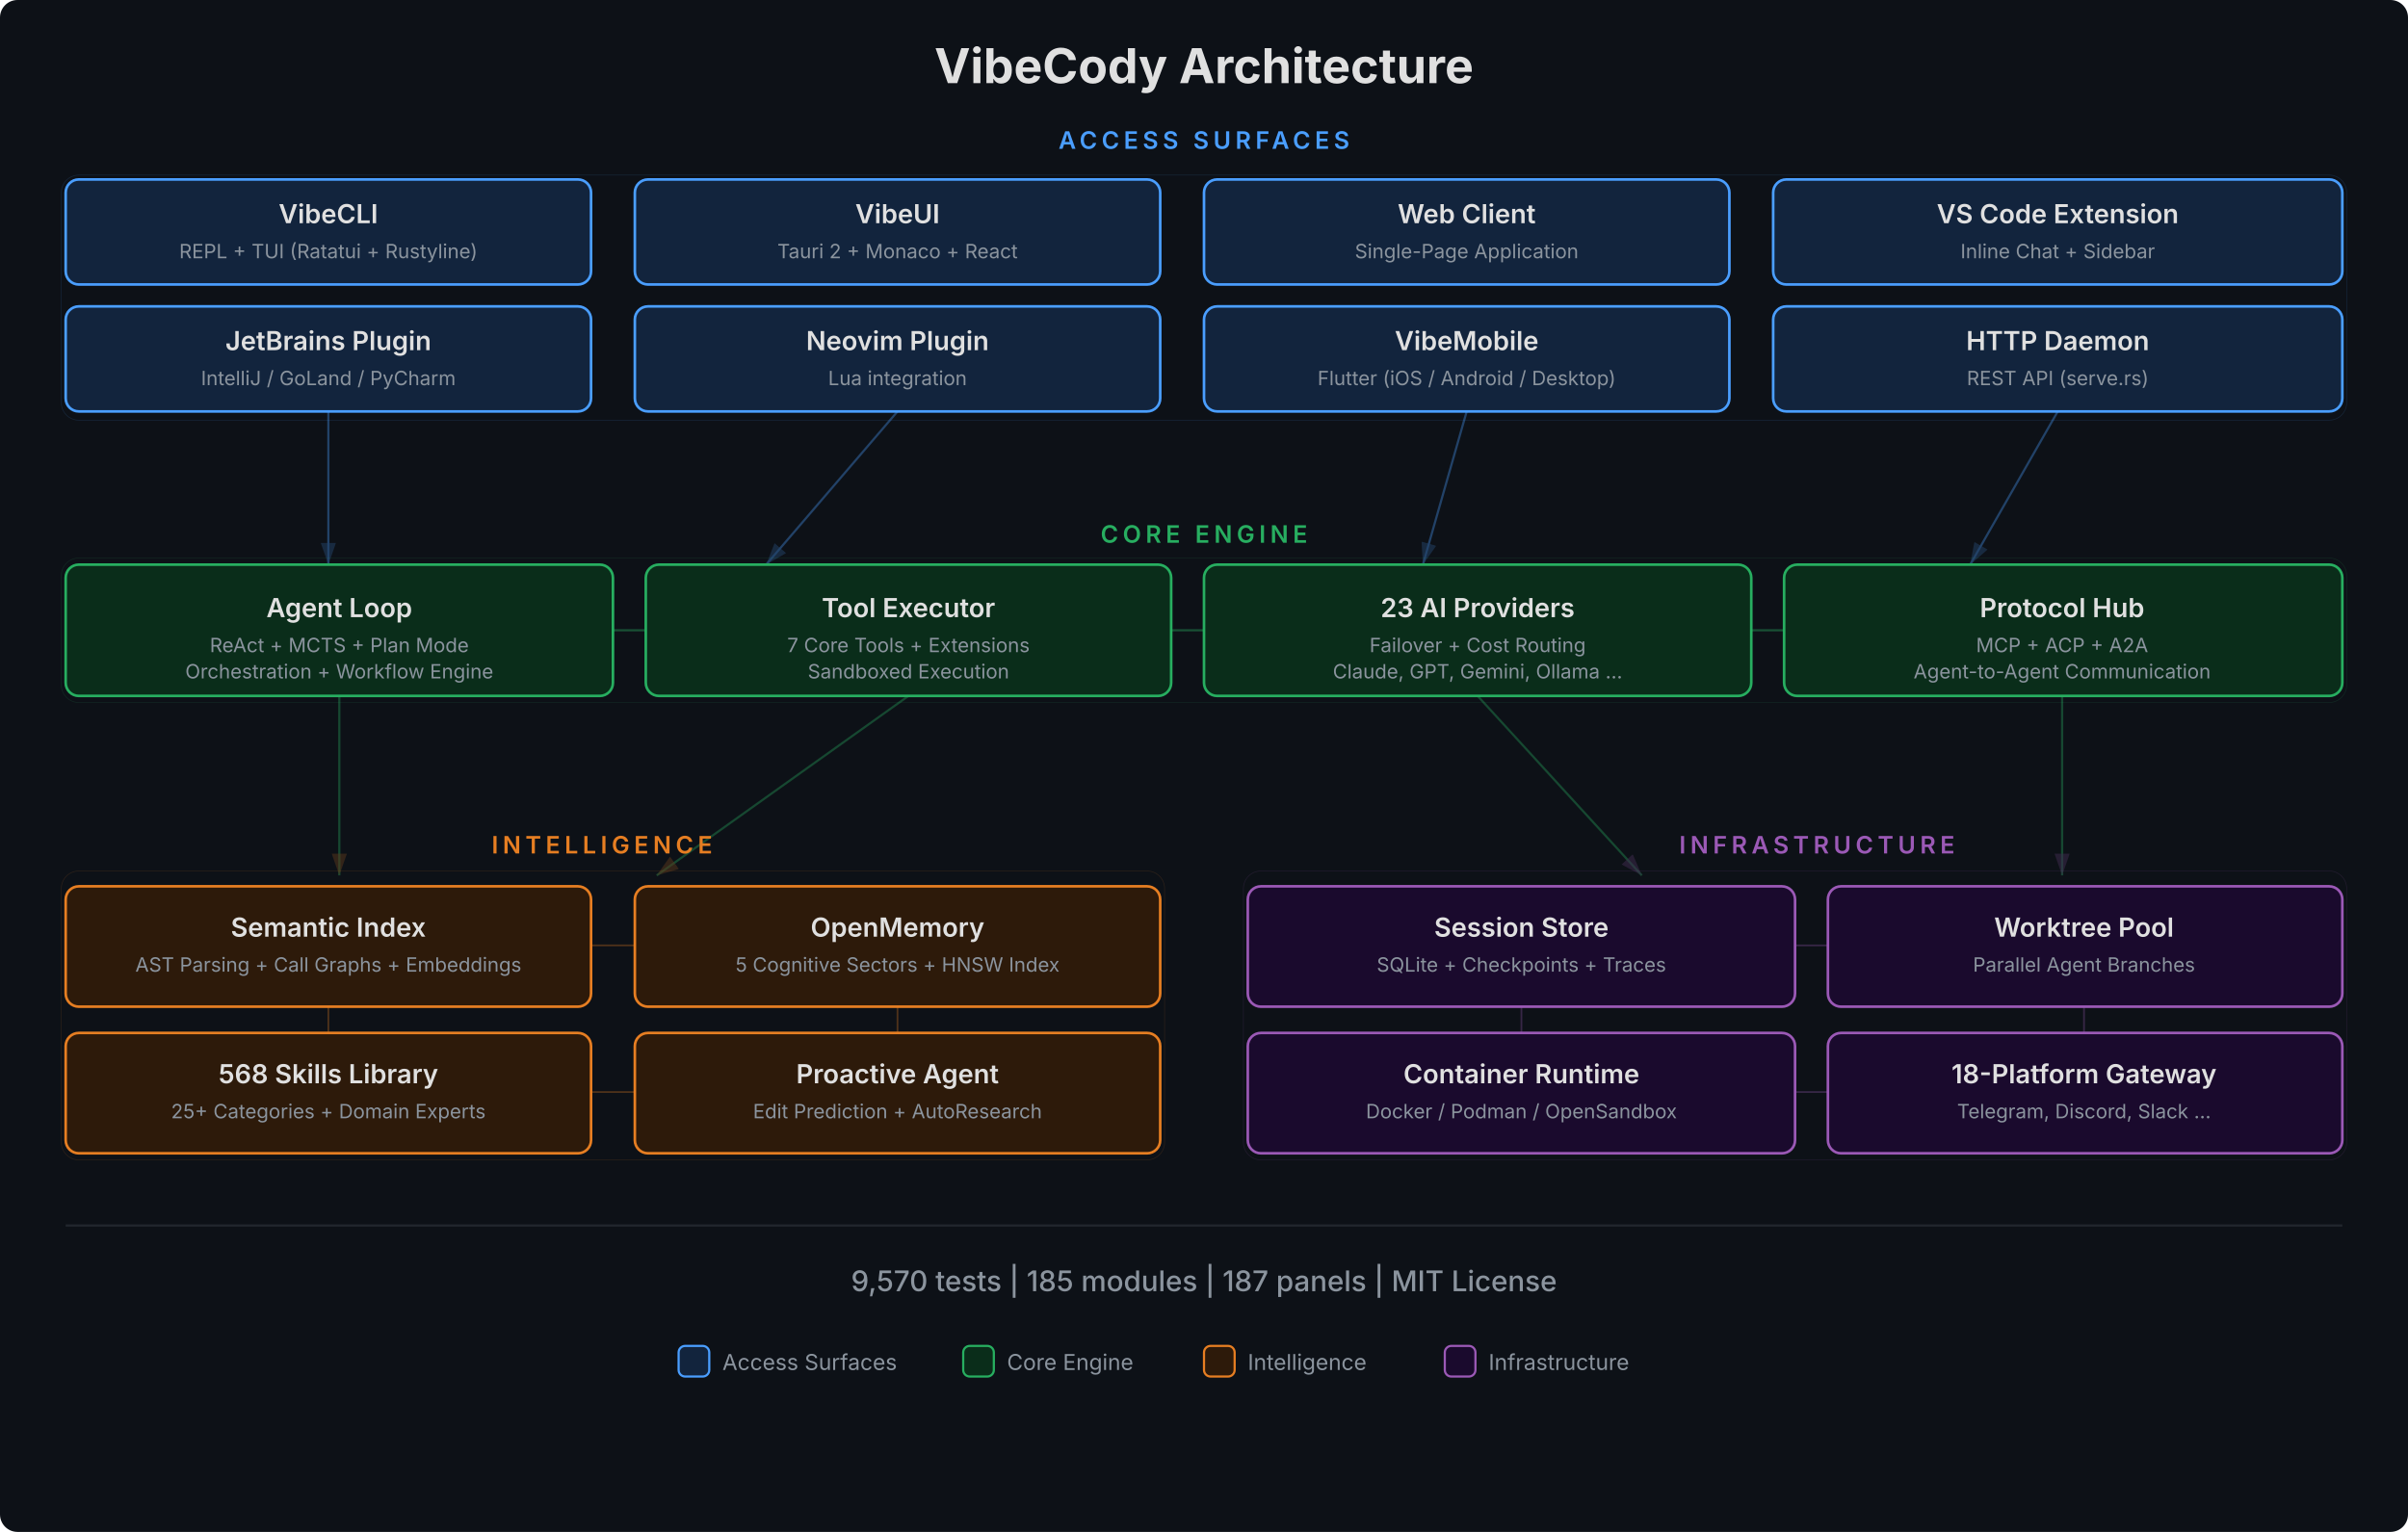
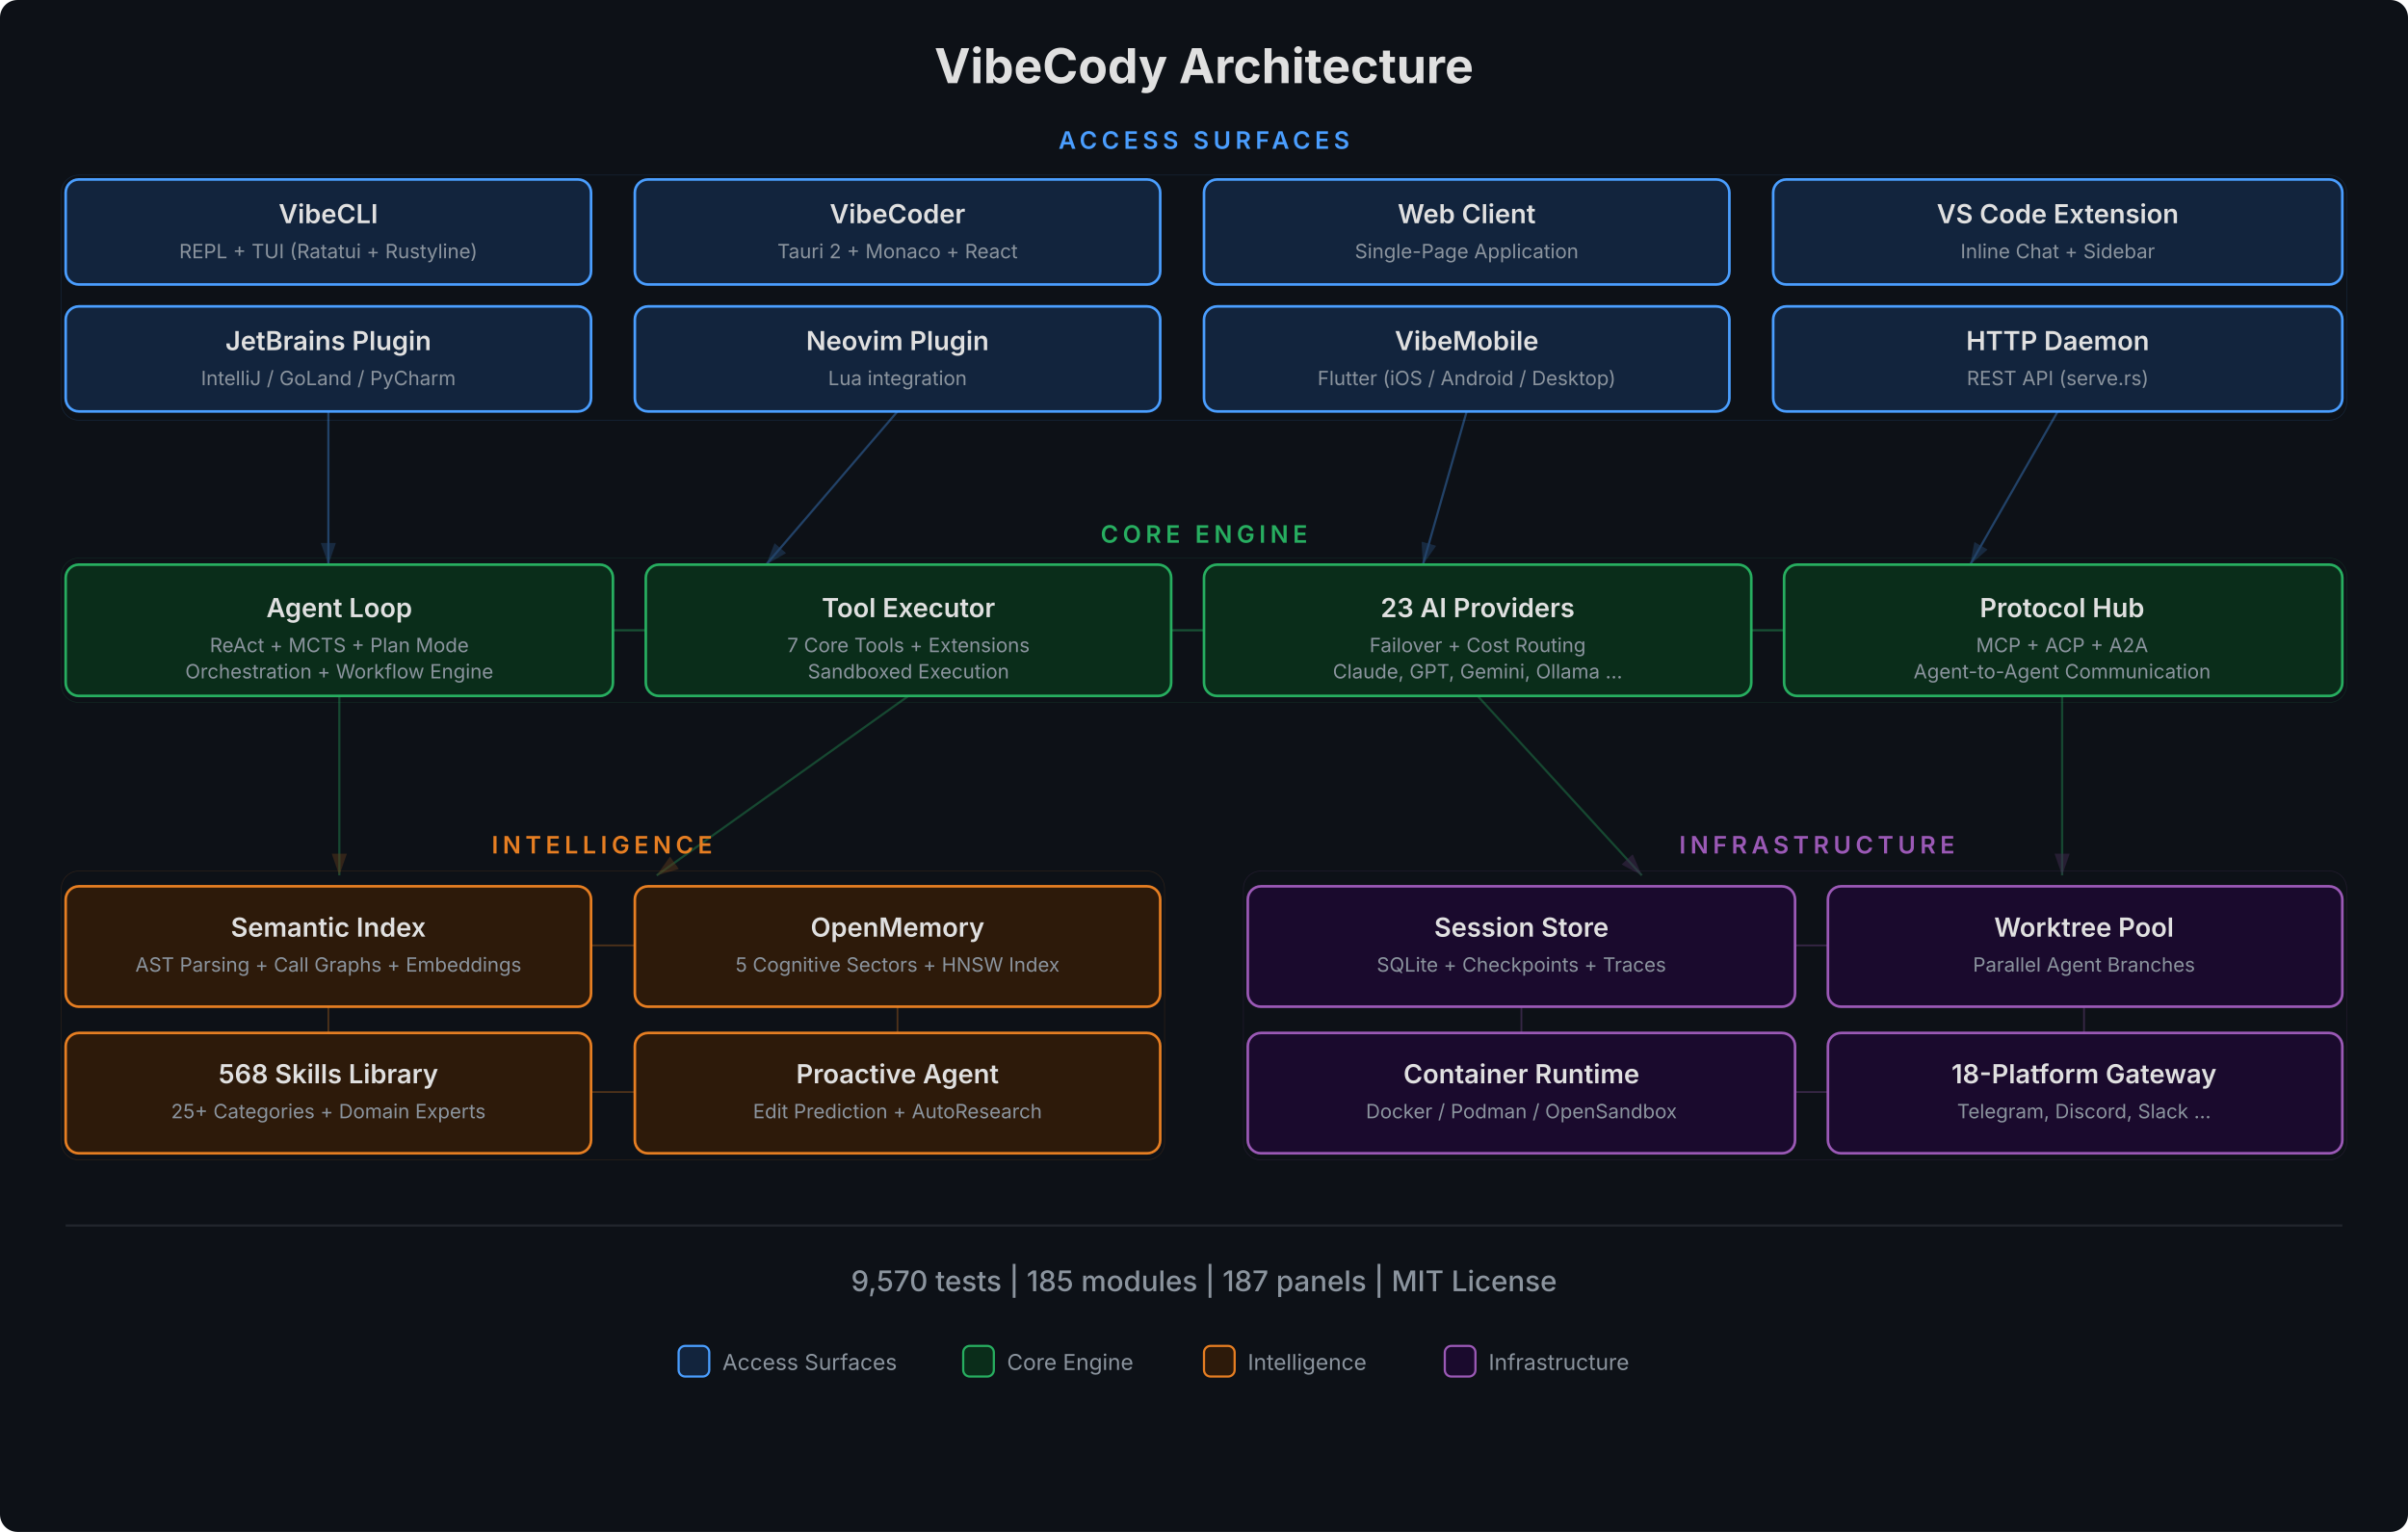
<svg xmlns="http://www.w3.org/2000/svg" viewBox="0 0 1100 700">
  <defs>
    <marker id="arrow" markerWidth="10" markerHeight="7" refX="10" refY="3.5" orient="auto">
      <polygon points="0 0, 10 3.5, 0 7" fill="#4a9eff" opacity="0.5" />
    </marker>
    <marker id="arrow-green" markerWidth="10" markerHeight="7" refX="10" refY="3.5" orient="auto">
      <polygon points="0 0, 10 3.5, 0 7" fill="#27ae60" opacity="0.5" />
    </marker>
    <marker id="arrow-orange" markerWidth="10" markerHeight="7" refX="10" refY="3.5" orient="auto">
      <polygon points="0 0, 10 3.5, 0 7" fill="#e67e22" opacity="0.5" />
    </marker>
    <marker id="arrow-purple" markerWidth="10" markerHeight="7" refX="10" refY="3.5" orient="auto">
      <polygon points="0 0, 10 3.5, 0 7" fill="#9b59b6" opacity="0.5" />
    </marker>
  </defs>
  <style>
    text { font-family: Inter, sans-serif; }
  </style>
  <rect width="1100" height="700" fill="#0d1117" rx="8" />
  <text x="550" y="38" text-anchor="middle" fill="#e0e0e0" font-size="22" font-weight="700">VibeCody Architecture</text>
  <text x="550" y="68" text-anchor="middle" fill="#4a9eff" font-size="11" font-weight="600" letter-spacing="2">ACCESS SURFACES</text>
  <rect x="30" y="82" width="240" height="48" rx="6" fill="#12243d" stroke="#4a9eff" stroke-width="1.2" />
  <text x="150" y="102" text-anchor="middle" fill="#e0e0e0" font-size="12" font-weight="600">VibeCLI</text>
  <text x="150" y="118" text-anchor="middle" fill="#8b949e" font-size="9">REPL + TUI (Ratatui + Rustyline)</text>
  <rect x="290" y="82" width="240" height="48" rx="6" fill="#12243d" stroke="#4a9eff" stroke-width="1.2" />
-   <text x="410" y="102" text-anchor="middle" fill="#e0e0e0" font-size="12" font-weight="600">VibeUI</text>
+   <text x="410" y="102" text-anchor="middle" fill="#e0e0e0" font-size="12" font-weight="600">VibeCoder</text>
  <text x="410" y="118" text-anchor="middle" fill="#8b949e" font-size="9">Tauri 2 + Monaco + React</text>
  <rect x="550" y="82" width="240" height="48" rx="6" fill="#12243d" stroke="#4a9eff" stroke-width="1.2" />
  <text x="670" y="102" text-anchor="middle" fill="#e0e0e0" font-size="12" font-weight="600">Web Client</text>
  <text x="670" y="118" text-anchor="middle" fill="#8b949e" font-size="9">Single-Page Application</text>
  <rect x="810" y="82" width="260" height="48" rx="6" fill="#12243d" stroke="#4a9eff" stroke-width="1.2" />
  <text x="940" y="102" text-anchor="middle" fill="#e0e0e0" font-size="12" font-weight="600">VS Code Extension</text>
  <text x="940" y="118" text-anchor="middle" fill="#8b949e" font-size="9">Inline Chat + Sidebar</text>
  <rect x="30" y="140" width="240" height="48" rx="6" fill="#12243d" stroke="#4a9eff" stroke-width="1.2" />
  <text x="150" y="160" text-anchor="middle" fill="#e0e0e0" font-size="12" font-weight="600">JetBrains Plugin</text>
  <text x="150" y="176" text-anchor="middle" fill="#8b949e" font-size="9">IntelliJ / GoLand / PyCharm</text>
  <rect x="290" y="140" width="240" height="48" rx="6" fill="#12243d" stroke="#4a9eff" stroke-width="1.2" />
  <text x="410" y="160" text-anchor="middle" fill="#e0e0e0" font-size="12" font-weight="600">Neovim Plugin</text>
  <text x="410" y="176" text-anchor="middle" fill="#8b949e" font-size="9">Lua integration</text>
  <rect x="550" y="140" width="240" height="48" rx="6" fill="#12243d" stroke="#4a9eff" stroke-width="1.2" />
  <text x="670" y="160" text-anchor="middle" fill="#e0e0e0" font-size="12" font-weight="600">VibeMobile</text>
  <text x="670" y="176" text-anchor="middle" fill="#8b949e" font-size="9">Flutter (iOS / Android / Desktop)</text>
  <rect x="810" y="140" width="260" height="48" rx="6" fill="#12243d" stroke="#4a9eff" stroke-width="1.2" />
  <text x="940" y="160" text-anchor="middle" fill="#e0e0e0" font-size="12" font-weight="600">HTTP Daemon</text>
  <text x="940" y="176" text-anchor="middle" fill="#8b949e" font-size="9">REST API (serve.rs)</text>
  <line x1="150" y1="188" x2="150" y2="258" stroke="#4a9eff" stroke-width="1" opacity="0.35" marker-end="url(#arrow)" />
  <line x1="410" y1="188" x2="350" y2="258" stroke="#4a9eff" stroke-width="1" opacity="0.35" marker-end="url(#arrow)" />
  <line x1="670" y1="188" x2="650" y2="258" stroke="#4a9eff" stroke-width="1" opacity="0.35" marker-end="url(#arrow)" />
  <line x1="940" y1="188" x2="900" y2="258" stroke="#4a9eff" stroke-width="1" opacity="0.35" marker-end="url(#arrow)" />
  <text x="550" y="248" text-anchor="middle" fill="#27ae60" font-size="11" font-weight="600" letter-spacing="2">CORE ENGINE</text>
  <rect x="30" y="258" width="250" height="60" rx="6" fill="#0a2d1a" stroke="#27ae60" stroke-width="1.2" />
  <text x="155" y="282" text-anchor="middle" fill="#e0e0e0" font-size="12" font-weight="600">Agent Loop</text>
  <text x="155" y="298" text-anchor="middle" fill="#8b949e" font-size="9">ReAct + MCTS + Plan Mode</text>
  <text x="155" y="310" text-anchor="middle" fill="#8b949e" font-size="9">Orchestration + Workflow Engine</text>
  <rect x="295" y="258" width="240" height="60" rx="6" fill="#0a2d1a" stroke="#27ae60" stroke-width="1.2" />
  <text x="415" y="282" text-anchor="middle" fill="#e0e0e0" font-size="12" font-weight="600">Tool Executor</text>
  <text x="415" y="298" text-anchor="middle" fill="#8b949e" font-size="9">7 Core Tools + Extensions</text>
  <text x="415" y="310" text-anchor="middle" fill="#8b949e" font-size="9">Sandboxed Execution</text>
  <rect x="550" y="258" width="250" height="60" rx="6" fill="#0a2d1a" stroke="#27ae60" stroke-width="1.2" />
  <text x="675" y="282" text-anchor="middle" fill="#e0e0e0" font-size="12" font-weight="600">23 AI Providers</text>
  <text x="675" y="298" text-anchor="middle" fill="#8b949e" font-size="9">Failover + Cost Routing</text>
  <text x="675" y="310" text-anchor="middle" fill="#8b949e" font-size="9">Claude, GPT, Gemini, Ollama ...</text>
  <rect x="815" y="258" width="255" height="60" rx="6" fill="#0a2d1a" stroke="#27ae60" stroke-width="1.2" />
  <text x="942" y="282" text-anchor="middle" fill="#e0e0e0" font-size="12" font-weight="600">Protocol Hub</text>
  <text x="942" y="298" text-anchor="middle" fill="#8b949e" font-size="9">MCP + ACP + A2A</text>
  <text x="942" y="310" text-anchor="middle" fill="#8b949e" font-size="9">Agent-to-Agent Communication</text>
  <line x1="280" y1="288" x2="295" y2="288" stroke="#27ae60" stroke-width="1" opacity="0.4" />
  <line x1="535" y1="288" x2="550" y2="288" stroke="#27ae60" stroke-width="1" opacity="0.4" />
  <line x1="800" y1="288" x2="815" y2="288" stroke="#27ae60" stroke-width="1" opacity="0.4" />
  <line x1="155" y1="318" x2="155" y2="400" stroke="#27ae60" stroke-width="1" opacity="0.35" marker-end="url(#arrow-orange)" />
  <line x1="415" y1="318" x2="300" y2="400" stroke="#27ae60" stroke-width="1" opacity="0.35" marker-end="url(#arrow-orange)" />
  <line x1="675" y1="318" x2="750" y2="400" stroke="#27ae60" stroke-width="1" opacity="0.35" marker-end="url(#arrow-purple)" />
  <line x1="942" y1="318" x2="942" y2="400" stroke="#27ae60" stroke-width="1" opacity="0.35" marker-end="url(#arrow-purple)" />
  <text x="275" y="390" text-anchor="middle" fill="#e67e22" font-size="11" font-weight="600" letter-spacing="2">INTELLIGENCE</text>
  <rect x="30" y="405" width="240" height="55" rx="6" fill="#2d1a0a" stroke="#e67e22" stroke-width="1.2" />
  <text x="150" y="428" text-anchor="middle" fill="#e0e0e0" font-size="12" font-weight="600">Semantic Index</text>
  <text x="150" y="444" text-anchor="middle" fill="#8b949e" font-size="9">AST Parsing + Call Graphs + Embeddings</text>
  <rect x="290" y="405" width="240" height="55" rx="6" fill="#2d1a0a" stroke="#e67e22" stroke-width="1.2" />
  <text x="410" y="428" text-anchor="middle" fill="#e0e0e0" font-size="12" font-weight="600">OpenMemory</text>
  <text x="410" y="444" text-anchor="middle" fill="#8b949e" font-size="9">5 Cognitive Sectors + HNSW Index</text>
  <rect x="30" y="472" width="240" height="55" rx="6" fill="#2d1a0a" stroke="#e67e22" stroke-width="1.2" />
  <text x="150" y="495" text-anchor="middle" fill="#e0e0e0" font-size="12" font-weight="600">568 Skills Library</text>
  <text x="150" y="511" text-anchor="middle" fill="#8b949e" font-size="9">25+ Categories + Domain Experts</text>
  <rect x="290" y="472" width="240" height="55" rx="6" fill="#2d1a0a" stroke="#e67e22" stroke-width="1.2" />
  <text x="410" y="495" text-anchor="middle" fill="#e0e0e0" font-size="12" font-weight="600">Proactive Agent</text>
  <text x="410" y="511" text-anchor="middle" fill="#8b949e" font-size="9">Edit Prediction + AutoResearch</text>
  <text x="830" y="390" text-anchor="middle" fill="#9b59b6" font-size="11" font-weight="600" letter-spacing="2">INFRASTRUCTURE</text>
  <rect x="570" y="405" width="250" height="55" rx="6" fill="#1a0a2d" stroke="#9b59b6" stroke-width="1.2" />
  <text x="695" y="428" text-anchor="middle" fill="#e0e0e0" font-size="12" font-weight="600">Session Store</text>
  <text x="695" y="444" text-anchor="middle" fill="#8b949e" font-size="9">SQLite + Checkpoints + Traces</text>
  <rect x="835" y="405" width="235" height="55" rx="6" fill="#1a0a2d" stroke="#9b59b6" stroke-width="1.2" />
  <text x="952" y="428" text-anchor="middle" fill="#e0e0e0" font-size="12" font-weight="600">Worktree Pool</text>
  <text x="952" y="444" text-anchor="middle" fill="#8b949e" font-size="9">Parallel Agent Branches</text>
  <rect x="570" y="472" width="250" height="55" rx="6" fill="#1a0a2d" stroke="#9b59b6" stroke-width="1.2" />
  <text x="695" y="495" text-anchor="middle" fill="#e0e0e0" font-size="12" font-weight="600">Container Runtime</text>
  <text x="695" y="511" text-anchor="middle" fill="#8b949e" font-size="9">Docker / Podman / OpenSandbox</text>
  <rect x="835" y="472" width="235" height="55" rx="6" fill="#1a0a2d" stroke="#9b59b6" stroke-width="1.2" />
  <text x="952" y="495" text-anchor="middle" fill="#e0e0e0" font-size="12" font-weight="600">18-Platform Gateway</text>
  <text x="952" y="511" text-anchor="middle" fill="#8b949e" font-size="9">Telegram, Discord, Slack ...</text>
  <line x1="270" y1="432" x2="290" y2="432" stroke="#e67e22" stroke-width="0.8" opacity="0.3" />
  <line x1="270" y1="499" x2="290" y2="499" stroke="#e67e22" stroke-width="0.8" opacity="0.3" />
  <line x1="150" y1="460" x2="150" y2="472" stroke="#e67e22" stroke-width="0.8" opacity="0.3" />
  <line x1="410" y1="460" x2="410" y2="472" stroke="#e67e22" stroke-width="0.8" opacity="0.3" />
  <line x1="820" y1="432" x2="835" y2="432" stroke="#9b59b6" stroke-width="0.8" opacity="0.3" />
  <line x1="820" y1="499" x2="835" y2="499" stroke="#9b59b6" stroke-width="0.8" opacity="0.3" />
  <line x1="695" y1="460" x2="695" y2="472" stroke="#9b59b6" stroke-width="0.8" opacity="0.3" />
  <line x1="952" y1="460" x2="952" y2="472" stroke="#9b59b6" stroke-width="0.8" opacity="0.3" />
  <line x1="30" y1="560" x2="1070" y2="560" stroke="#21262d" stroke-width="1" />
  <text x="550" y="590" text-anchor="middle" fill="#8b949e" font-size="13" font-weight="500">9,570 tests  |  185 modules  |  187 panels  |  MIT License</text>
  <rect x="310" y="615" width="14" height="14" rx="3" fill="#12243d" stroke="#4a9eff" stroke-width="1" />
  <text x="330" y="626" fill="#8b949e" font-size="10">Access Surfaces</text>
  <rect x="440" y="615" width="14" height="14" rx="3" fill="#0a2d1a" stroke="#27ae60" stroke-width="1" />
  <text x="460" y="626" fill="#8b949e" font-size="10">Core Engine</text>
  <rect x="550" y="615" width="14" height="14" rx="3" fill="#2d1a0a" stroke="#e67e22" stroke-width="1" />
  <text x="570" y="626" fill="#8b949e" font-size="10">Intelligence</text>
  <rect x="660" y="615" width="14" height="14" rx="3" fill="#1a0a2d" stroke="#9b59b6" stroke-width="1" />
  <text x="680" y="626" fill="#8b949e" font-size="10">Infrastructure</text>
  <rect x="28" y="80" width="1044" height="112" rx="8" fill="none" stroke="#4a9eff" stroke-width="0.3" opacity="0.15" />
  <rect x="28" y="255" width="1044" height="66" rx="8" fill="none" stroke="#27ae60" stroke-width="0.3" opacity="0.15" />
  <rect x="28" y="398" width="504" height="132" rx="8" fill="none" stroke="#e67e22" stroke-width="0.3" opacity="0.15" />
  <rect x="568" y="398" width="504" height="132" rx="8" fill="none" stroke="#9b59b6" stroke-width="0.3" opacity="0.15" />
</svg>
